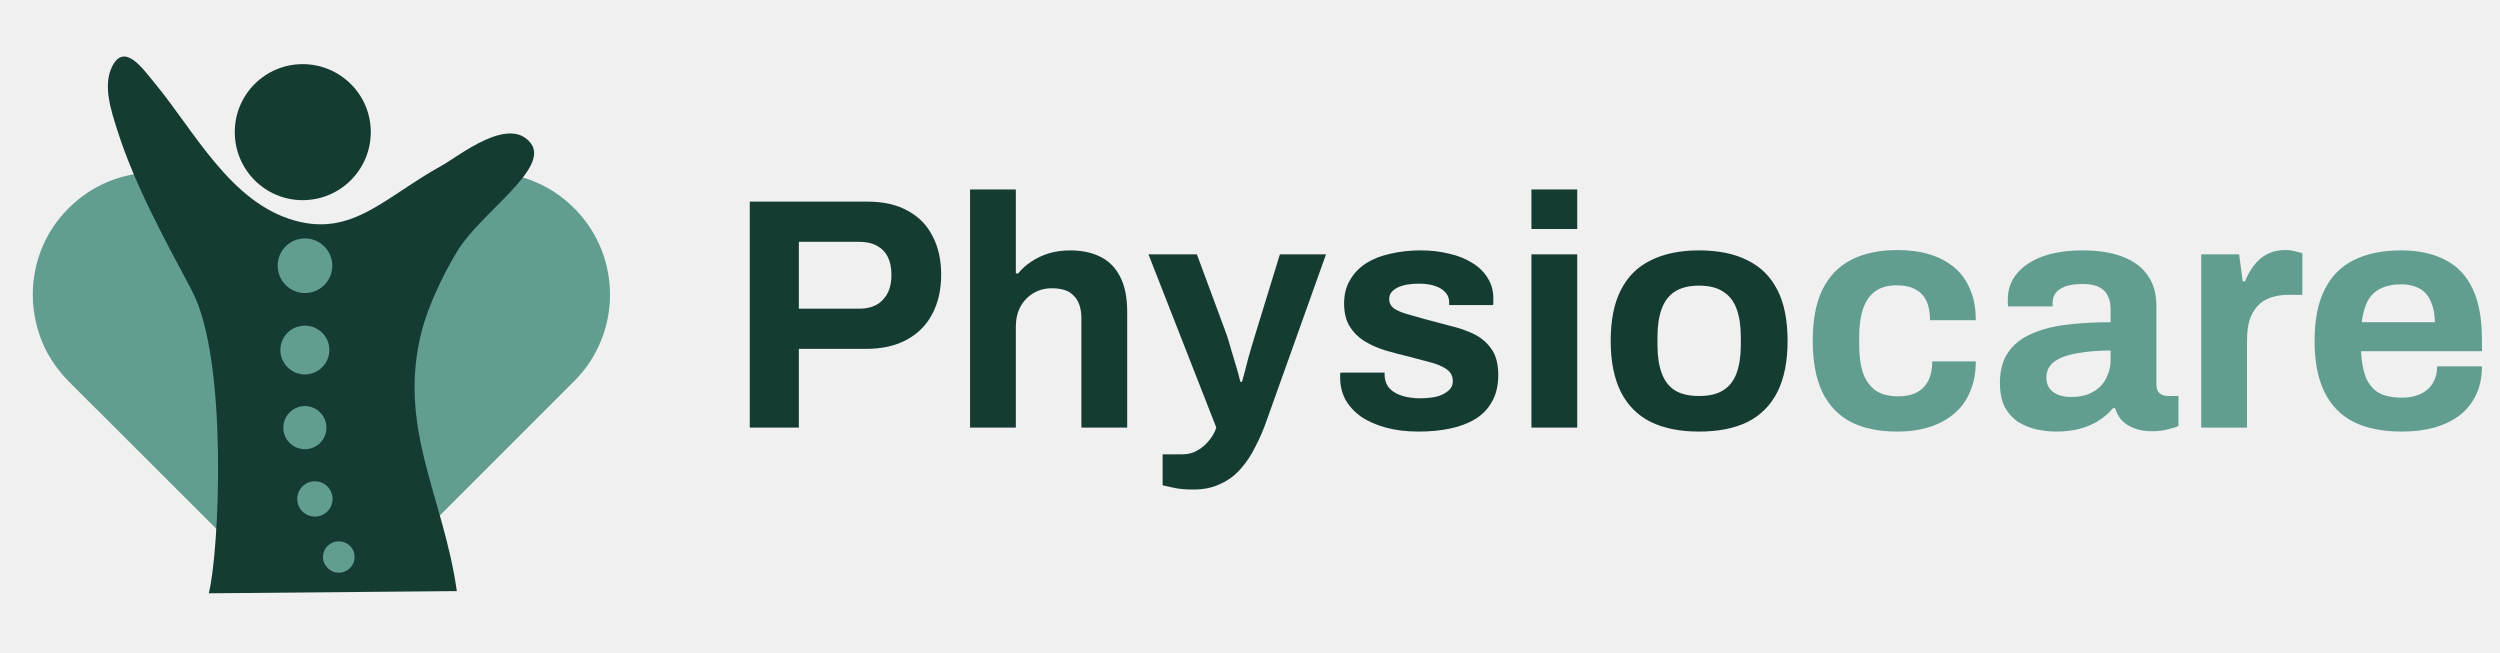
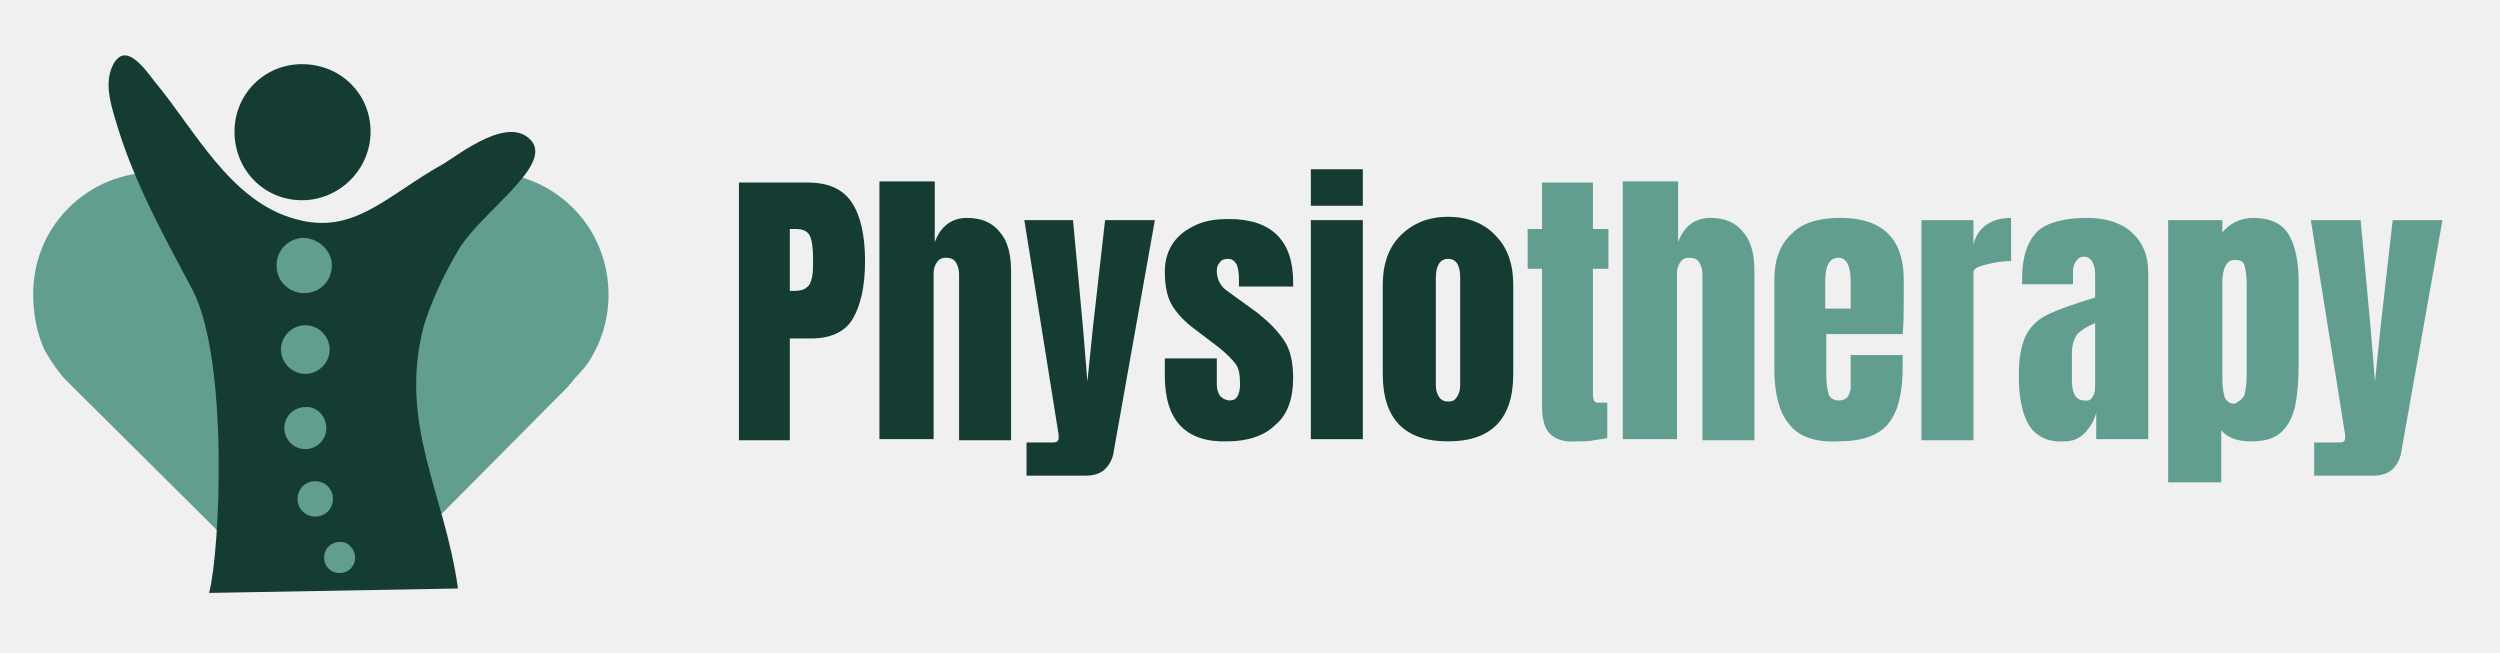
- <svg xmlns="http://www.w3.org/2000/svg" width="226" height="59" viewBox="0 0 226 59" fill="none">
-   <path d="M67.78 38.657V18.227H78.411C79.88 18.227 81.102 18.506 82.074 19.061C83.067 19.597 83.811 20.362 84.308 21.354C84.824 22.327 85.082 23.489 85.082 24.839C85.082 26.189 84.814 27.37 84.278 28.383C83.762 29.375 82.998 30.149 81.985 30.705C80.972 31.261 79.732 31.539 78.262 31.539H72.217V38.657H67.78ZM72.217 27.906H77.667C78.6 27.906 79.315 27.638 79.811 27.102C80.327 26.566 80.585 25.822 80.585 24.869C80.585 24.213 80.476 23.667 80.258 23.231C80.039 22.794 79.712 22.456 79.275 22.218C78.858 21.98 78.322 21.861 77.667 21.861H72.217V27.906ZM87.693 38.657V17.126H91.832V24.72H92.041C92.378 24.303 92.775 23.945 93.232 23.648C93.708 23.33 94.234 23.082 94.81 22.903C95.406 22.724 96.051 22.635 96.746 22.635C97.778 22.635 98.682 22.824 99.456 23.201C100.23 23.578 100.826 24.174 101.243 24.988C101.68 25.802 101.898 26.864 101.898 28.174V38.657H97.758V28.829C97.758 28.333 97.699 27.916 97.58 27.578C97.461 27.221 97.282 26.933 97.044 26.715C96.825 26.477 96.547 26.308 96.21 26.209C95.872 26.109 95.495 26.06 95.078 26.06C94.463 26.06 93.907 26.209 93.41 26.506C92.914 26.804 92.527 27.211 92.249 27.727C91.971 28.244 91.832 28.839 91.832 29.514V38.657H87.693ZM107.871 44.255C107.136 44.255 106.521 44.196 106.024 44.077C105.548 43.977 105.24 43.908 105.101 43.868V41.069H106.918C107.414 41.069 107.861 40.95 108.258 40.712C108.655 40.493 109.002 40.195 109.3 39.818C109.598 39.461 109.816 39.074 109.955 38.657L103.821 22.992H108.198L110.879 30.229C110.998 30.566 111.127 30.993 111.266 31.509C111.424 32.006 111.583 32.532 111.742 33.088C111.901 33.624 112.03 34.1 112.129 34.517H112.278C112.358 34.239 112.447 33.912 112.546 33.535C112.645 33.157 112.745 32.77 112.844 32.373C112.963 31.976 113.072 31.599 113.172 31.241C113.291 30.864 113.39 30.537 113.469 30.259L115.703 22.992H119.872L114.541 37.912C114.244 38.786 113.896 39.6 113.499 40.354C113.122 41.129 112.675 41.803 112.159 42.379C111.643 42.975 111.027 43.431 110.313 43.749C109.618 44.087 108.804 44.255 107.871 44.255ZM128.237 39.014C127.145 39.014 126.162 38.895 125.288 38.657C124.415 38.419 123.67 38.091 123.055 37.674C122.439 37.237 121.963 36.721 121.625 36.125C121.308 35.53 121.149 34.855 121.149 34.1C121.149 34.021 121.149 33.941 121.149 33.862C121.149 33.783 121.159 33.723 121.179 33.683H125.169C125.169 33.723 125.169 33.763 125.169 33.803C125.169 33.842 125.169 33.882 125.169 33.922C125.189 34.418 125.348 34.825 125.646 35.143C125.944 35.441 126.331 35.659 126.807 35.798C127.304 35.937 127.82 36.006 128.356 36.006C128.832 36.006 129.289 35.967 129.726 35.887C130.182 35.788 130.56 35.619 130.857 35.381C131.175 35.143 131.334 34.835 131.334 34.458C131.334 33.981 131.135 33.614 130.738 33.356C130.361 33.098 129.855 32.889 129.219 32.73C128.604 32.572 127.929 32.393 127.194 32.194C126.519 32.036 125.844 31.857 125.169 31.658C124.494 31.44 123.879 31.162 123.323 30.825C122.787 30.487 122.35 30.05 122.013 29.514C121.675 28.958 121.506 28.263 121.506 27.43C121.506 26.616 121.685 25.911 122.042 25.315C122.4 24.7 122.886 24.194 123.502 23.796C124.137 23.399 124.871 23.111 125.705 22.933C126.559 22.734 127.472 22.635 128.445 22.635C129.358 22.635 130.212 22.734 131.006 22.933C131.8 23.111 132.495 23.389 133.091 23.767C133.686 24.124 134.153 24.581 134.49 25.137C134.828 25.673 134.997 26.278 134.997 26.953C134.997 27.092 134.997 27.221 134.997 27.34C134.997 27.459 134.987 27.539 134.967 27.578H131.006V27.34C131.006 26.983 130.897 26.685 130.679 26.447C130.46 26.189 130.143 25.99 129.726 25.851C129.329 25.712 128.842 25.643 128.266 25.643C127.869 25.643 127.502 25.673 127.165 25.732C126.847 25.792 126.569 25.881 126.331 26C126.092 26.119 125.904 26.268 125.765 26.447C125.646 26.606 125.586 26.804 125.586 27.043C125.586 27.38 125.725 27.658 126.003 27.876C126.301 28.075 126.688 28.244 127.165 28.383C127.641 28.521 128.167 28.67 128.743 28.829C129.458 29.028 130.202 29.226 130.976 29.425C131.771 29.604 132.505 29.852 133.18 30.169C133.855 30.487 134.401 30.944 134.818 31.539C135.235 32.115 135.443 32.899 135.443 33.892C135.443 34.845 135.255 35.649 134.878 36.304C134.52 36.959 134.014 37.485 133.359 37.883C132.704 38.279 131.939 38.567 131.066 38.746C130.192 38.925 129.249 39.014 128.237 39.014ZM138.441 20.699V17.126H142.581V20.699H138.441ZM138.441 38.657V22.992H142.581V38.657H138.441ZM153.588 39.014C151.88 39.014 150.431 38.726 149.24 38.151C148.048 37.555 147.145 36.651 146.53 35.441C145.914 34.21 145.606 32.671 145.606 30.825C145.606 28.939 145.914 27.4 146.53 26.209C147.145 24.997 148.048 24.104 149.24 23.528C150.431 22.933 151.88 22.635 153.588 22.635C155.335 22.635 156.794 22.933 157.965 23.528C159.156 24.104 160.06 24.997 160.675 26.209C161.291 27.4 161.598 28.939 161.598 30.825C161.598 32.671 161.291 34.21 160.675 35.441C160.06 36.651 159.156 37.555 157.965 38.151C156.794 38.726 155.335 39.014 153.588 39.014ZM153.588 35.798C154.501 35.798 155.225 35.629 155.761 35.292C156.317 34.954 156.724 34.438 156.982 33.743C157.241 33.048 157.37 32.194 157.37 31.182V30.467C157.37 29.455 157.241 28.601 156.982 27.906C156.724 27.211 156.317 26.695 155.761 26.358C155.225 26 154.501 25.822 153.588 25.822C152.694 25.822 151.969 26 151.414 26.358C150.878 26.695 150.48 27.211 150.222 27.906C149.964 28.601 149.835 29.455 149.835 30.467V31.182C149.835 32.194 149.964 33.048 150.222 33.743C150.48 34.438 150.878 34.954 151.414 35.292C151.969 35.629 152.694 35.798 153.588 35.798Z" fill="#153C33" />
-   <path d="M171.524 39.014C169.856 39.014 168.456 38.726 167.325 38.151C166.193 37.555 165.329 36.651 164.734 35.441C164.158 34.21 163.87 32.671 163.87 30.825C163.87 28.939 164.158 27.4 164.734 26.209C165.329 24.997 166.193 24.094 167.325 23.499C168.476 22.903 169.876 22.605 171.524 22.605C172.596 22.605 173.559 22.734 174.412 22.992C175.286 23.25 176.04 23.648 176.676 24.184C177.311 24.72 177.787 25.385 178.105 26.179C178.443 26.953 178.611 27.876 178.611 28.948H174.472C174.472 28.234 174.363 27.648 174.144 27.191C173.926 26.735 173.588 26.387 173.132 26.149C172.695 25.911 172.139 25.792 171.464 25.792C170.67 25.792 170.025 25.97 169.528 26.328C169.032 26.685 168.665 27.211 168.426 27.906C168.188 28.601 168.069 29.465 168.069 30.497V31.182C168.069 32.194 168.188 33.048 168.426 33.743C168.685 34.438 169.072 34.964 169.588 35.321C170.104 35.659 170.779 35.828 171.613 35.828C172.288 35.828 172.844 35.709 173.281 35.47C173.737 35.232 174.085 34.875 174.323 34.398C174.561 33.922 174.68 33.346 174.68 32.671H178.611C178.611 33.683 178.443 34.587 178.105 35.381C177.787 36.175 177.311 36.84 176.676 37.376C176.06 37.912 175.316 38.319 174.442 38.597C173.568 38.875 172.596 39.014 171.524 39.014ZM185.855 39.014C185.339 39.014 184.783 38.955 184.187 38.835C183.612 38.716 183.066 38.508 182.549 38.21C182.033 37.892 181.606 37.446 181.269 36.87C180.951 36.274 180.792 35.52 180.792 34.607C180.792 33.515 181.031 32.611 181.507 31.897C181.984 31.182 182.659 30.626 183.532 30.229C184.426 29.812 185.488 29.524 186.719 29.365C187.95 29.206 189.31 29.127 190.799 29.127V27.966C190.799 27.509 190.719 27.112 190.56 26.774C190.421 26.437 190.163 26.169 189.786 25.97C189.429 25.772 188.922 25.673 188.267 25.673C187.612 25.673 187.076 25.752 186.659 25.911C186.262 26.07 185.974 26.278 185.796 26.536C185.637 26.774 185.557 27.043 185.557 27.34V27.698H181.537C181.517 27.598 181.507 27.509 181.507 27.43C181.507 27.33 181.507 27.211 181.507 27.072C181.507 26.159 181.785 25.375 182.341 24.72C182.897 24.045 183.681 23.528 184.694 23.171C185.706 22.814 186.887 22.635 188.238 22.635C189.687 22.635 190.898 22.824 191.871 23.201C192.863 23.578 193.618 24.134 194.134 24.869C194.67 25.603 194.938 26.526 194.938 27.638V34.755C194.938 35.113 195.037 35.381 195.236 35.56C195.454 35.718 195.692 35.798 195.951 35.798H196.933V38.508C196.735 38.607 196.427 38.706 196.01 38.806C195.593 38.925 195.087 38.984 194.491 38.984C193.916 38.984 193.399 38.895 192.943 38.716C192.506 38.557 192.139 38.329 191.841 38.031C191.543 37.714 191.335 37.337 191.216 36.9H191.007C190.67 37.317 190.253 37.684 189.756 38.002C189.28 38.319 188.714 38.567 188.059 38.746C187.424 38.925 186.689 39.014 185.855 39.014ZM187.255 35.887C187.811 35.887 188.307 35.808 188.744 35.649C189.181 35.47 189.548 35.242 189.846 34.964C190.143 34.666 190.372 34.309 190.531 33.892C190.709 33.475 190.799 33.028 190.799 32.552V31.688C189.687 31.688 188.694 31.768 187.821 31.926C186.947 32.065 186.252 32.314 185.736 32.671C185.24 33.028 184.991 33.525 184.991 34.16C184.991 34.517 185.081 34.825 185.259 35.083C185.438 35.341 185.696 35.54 186.034 35.679C186.371 35.818 186.778 35.887 187.255 35.887ZM198.99 38.657V22.992H202.415L202.743 25.434H202.951C203.15 24.918 203.408 24.452 203.726 24.035C204.043 23.598 204.44 23.25 204.917 22.992C205.393 22.734 205.949 22.605 206.584 22.605C206.922 22.605 207.23 22.645 207.508 22.724C207.786 22.784 207.994 22.843 208.133 22.903V26.655H206.852C206.237 26.655 205.691 26.745 205.215 26.923C204.758 27.082 204.371 27.34 204.053 27.698C203.735 28.055 203.497 28.492 203.338 29.008C203.199 29.524 203.13 30.13 203.13 30.825V38.657H198.99ZM217.13 39.014C215.403 39.014 213.954 38.726 212.782 38.151C211.611 37.555 210.727 36.651 210.132 35.441C209.536 34.229 209.238 32.691 209.238 30.825C209.238 28.939 209.536 27.4 210.132 26.209C210.727 24.997 211.601 24.104 212.752 23.528C213.924 22.933 215.353 22.635 217.041 22.635C218.629 22.635 219.969 22.923 221.061 23.499C222.153 24.055 222.977 24.928 223.533 26.119C224.089 27.291 224.367 28.809 224.367 30.676V31.748H213.437C213.477 32.661 213.616 33.435 213.854 34.071C214.112 34.706 214.5 35.182 215.016 35.5C215.552 35.798 216.257 35.947 217.13 35.947C217.607 35.947 218.033 35.887 218.411 35.768C218.808 35.649 219.145 35.47 219.423 35.232C219.701 34.994 219.92 34.696 220.078 34.339C220.237 33.981 220.317 33.574 220.317 33.118H224.367C224.367 34.11 224.188 34.974 223.831 35.709C223.473 36.443 222.977 37.059 222.342 37.555C221.706 38.031 220.942 38.399 220.049 38.657C219.175 38.895 218.202 39.014 217.13 39.014ZM213.497 29.127H220.108C220.108 28.532 220.029 28.015 219.87 27.578C219.731 27.142 219.532 26.784 219.274 26.506C219.016 26.229 218.699 26.03 218.321 25.911C217.964 25.772 217.557 25.702 217.1 25.702C216.346 25.702 215.711 25.831 215.194 26.09C214.698 26.328 214.311 26.705 214.033 27.221C213.775 27.718 213.596 28.353 213.497 29.127Z" fill="#619E90" />
-   <g clip-path="url(#clip0_106_34)">
-     <path d="M29.044 52.726C26.12 52.726 23.306 51.574 21.245 49.491L6.178 34.447C5.927 34.196 5.691 33.93 5.469 33.649C4.937 33.007 4.472 32.297 4.095 31.544C3.342 29.993 2.965 28.309 2.965 26.625C2.965 23.811 4.029 20.975 6.2 18.826C10.499 14.505 17.5 14.505 21.821 18.826L29.044 26.071L36.29 18.826C40.61 14.505 47.612 14.505 51.91 18.826C55.345 22.26 56.054 27.423 53.993 31.544C53.639 32.297 53.173 33.007 52.62 33.671C52.398 33.937 52.162 34.196 51.91 34.447L51.312 35.045L36.866 49.491C34.783 51.574 31.991 52.726 29.044 52.726Z" fill="#619E90" />
-     <path d="M18.874 53.635C19.827 49.89 20.647 32.497 17.345 26.271C14.886 21.618 12.227 16.854 10.609 11.78C10.078 10.096 9.258 7.747 10.144 5.997C11.252 3.803 12.914 6.218 13.977 7.504C17.545 11.802 20.824 18.316 26.629 19.934C31.88 21.418 34.783 17.807 40.012 14.926C41.541 14.062 46.039 10.406 47.989 12.954C49.717 15.259 43.446 19.225 41.341 22.703C39.923 25.03 38.727 27.733 38.173 29.727C35.824 38.59 40.078 44.772 41.297 53.435" fill="#153C33" />
-     <path d="M33.52 11.935C33.52 15.348 30.75 18.095 27.36 18.095C23.97 18.095 21.223 15.348 21.223 11.935C21.223 8.545 23.97 5.798 27.36 5.798C30.75 5.798 33.52 8.545 33.52 11.935Z" fill="#153C33" />
-     <path d="M30.041 24.011C30.041 25.384 28.933 26.492 27.56 26.492C26.208 26.492 25.1 25.384 25.1 24.011C25.1 22.659 26.208 21.551 27.56 21.551C28.933 21.551 30.041 22.659 30.041 24.011Z" fill="#619E90" />
-     <path d="M29.775 31.633C29.775 32.852 28.778 33.849 27.56 33.849C26.341 33.849 25.344 32.852 25.344 31.633C25.344 30.414 26.341 29.439 27.56 29.439C28.778 29.439 29.775 30.414 29.775 31.633Z" fill="#619E90" />
-     <path d="M29.509 38.657C29.509 39.743 28.645 40.607 27.56 40.607C26.496 40.607 25.61 39.743 25.61 38.657C25.61 37.593 26.496 36.707 27.56 36.707C28.645 36.707 29.509 37.593 29.509 38.657Z" fill="#619E90" />
-     <path d="M30.063 45.105C30.063 45.991 29.354 46.7 28.468 46.7C27.582 46.7 26.873 45.991 26.873 45.105C26.873 44.218 27.582 43.509 28.468 43.509C29.354 43.509 30.063 44.218 30.063 45.105Z" fill="#619E90" />
-     <path d="M32.058 50.356C32.058 51.131 31.415 51.774 30.617 51.774C29.842 51.774 29.199 51.131 29.199 50.356C29.199 49.558 29.842 48.938 30.617 48.938C31.415 48.938 32.058 49.558 32.058 50.356Z" fill="#619E90" />
+ <svg xmlns="http://www.w3.org/2000/svg" xmlns:xlink="http://www.w3.org/1999/xlink" version="1.1" id="Layer_1" x="0px" y="0px" viewBox="0 0 226 59" style="enable-background:new 0 0 226 59;" xml:space="preserve">
+   <style type="text/css">
+ 	.st0{clip-path:url(#SVGID_00000112591831555163775700000003570573870241938604_);}
+ 	.st1{fill:#619E90;}
+ 	.st2{fill:#153C33;}
+ </style>
+   <g>
+     <defs>
+       <rect id="SVGID_1_" x="2.9" y="5" width="52.3" height="48.7" />
+     </defs>
+     <clipPath id="SVGID_00000140004158060668063140000005297949593898133913_">
+       <use xlink:href="#SVGID_1_" style="overflow:visible;" />
+     </clipPath>
+     <g style="clip-path:url(#SVGID_00000140004158060668063140000005297949593898133913_);">
+       <path class="st1" d="M29,52.7c-2.9,0-5.7-1.2-7.8-3.2l-15.1-15c-0.3-0.3-0.5-0.5-0.7-0.8c-0.5-0.6-1-1.4-1.4-2.1    C3.3,30,3,28.3,3,26.6C3,23.8,4,21,6.2,18.8c4.3-4.3,11.3-4.3,15.6,0l7.2,7.2l7.2-7.2c4.3-4.3,11.3-4.3,15.6,0    c3.4,3.4,4.1,8.6,2.1,12.7c-0.4,0.8-0.8,1.5-1.4,2.1c-0.2,0.3-0.5,0.5-0.7,0.8L51.3,35L36.9,49.5C34.8,51.6,32,52.7,29,52.7z" />
+       <path class="st2" d="M18.9,53.6c1-3.7,1.8-21.1-1.5-27.4c-2.5-4.7-5.1-9.4-6.7-14.5c-0.5-1.7-1.4-4-0.5-5.8    c1.1-2.2,2.8,0.2,3.8,1.5c3.6,4.3,6.8,10.8,12.7,12.4c5.3,1.5,8.2-2.1,13.4-5c1.5-0.9,6-4.5,8-2c1.7,2.3-4.5,6.3-6.6,9.7    c-1.4,2.3-2.6,5-3.2,7c-2.3,8.9,1.9,15,3.1,23.7" />
+       <path class="st2" d="M33.5,11.9c0,3.4-2.8,6.2-6.2,6.2c-3.4,0-6.1-2.7-6.1-6.2c0-3.4,2.7-6.1,6.1-6.1C30.8,5.8,33.5,8.5,33.5,11.9    z" />
+       <path class="st1" d="M30,24c0,1.4-1.1,2.5-2.5,2.5c-1.4,0-2.5-1.1-2.5-2.5c0-1.4,1.1-2.5,2.5-2.5C28.9,21.6,30,22.7,30,24z" />
+       <path class="st1" d="M29.8,31.6c0,1.2-1,2.2-2.2,2.2c-1.2,0-2.2-1-2.2-2.2c0-1.2,1-2.2,2.2-2.2C28.8,29.4,29.8,30.4,29.8,31.6z" />
+       <path class="st1" d="M29.5,38.7c0,1.1-0.9,1.9-1.9,1.9c-1.1,0-1.9-0.9-1.9-1.9c0-1.1,0.9-1.9,1.9-1.9    C28.6,36.7,29.5,37.6,29.5,38.7z" />
+       <path class="st1" d="M30.1,45.1c0,0.9-0.7,1.6-1.6,1.6c-0.9,0-1.6-0.7-1.6-1.6s0.7-1.6,1.6-1.6C29.4,43.5,30.1,44.2,30.1,45.1z" />
+       <path class="st1" d="M32.1,50.4c0,0.8-0.6,1.4-1.4,1.4c-0.8,0-1.4-0.6-1.4-1.4c0-0.8,0.6-1.4,1.4-1.4    C31.4,48.9,32.1,49.6,32.1,50.4z" />
+     </g>
  </g>
-   <defs>
-     <clipPath id="clip0_106_34">
-       <rect width="52.291" height="48.746" fill="white" transform="translate(2.85449 5)" />
-     </clipPath>
-   </defs>
+   <g>
+     <path class="st2" d="M66.9,16.5H73c1.9,0,3.2,0.6,4,1.8c0.8,1.2,1.2,3,1.2,5.3c0,2.3-0.4,4-1.1,5.2c-0.7,1.2-2,1.8-3.8,1.8h-1.9   v9.2h-4.6V16.5z M71.7,26.3c0.6,0,1-0.1,1.2-0.3c0.3-0.2,0.4-0.5,0.5-0.9c0.1-0.4,0.1-0.9,0.1-1.7c0-1-0.1-1.7-0.3-2.1   c-0.2-0.4-0.6-0.6-1.3-0.6h-0.5v5.6H71.7z" />
+     <path class="st2" d="M79.6,16.4h4.9v5.5c0.5-1.4,1.5-2.2,2.9-2.2c1.3,0,2.3,0.4,3,1.3c0.7,0.8,1,2,1,3.5v15.3h-4.7v-15   c0-0.4-0.1-0.8-0.3-1.1c-0.2-0.3-0.5-0.4-0.9-0.4c-0.3,0-0.6,0.1-0.8,0.4c-0.2,0.3-0.3,0.6-0.3,1v15h-4.9V16.4z" />
+     <path class="st2" d="M92.9,40h2.3c0.3,0,0.5-0.1,0.5-0.4c0-0.1,0-0.2,0-0.3l-3.1-19.4H97l0.9,9.7l0.4,4.9l0.5-4.9l1.1-9.7h4.5   l-3.7,20.8c-0.1,0.8-0.4,1.3-0.8,1.7c-0.4,0.4-1,0.6-1.8,0.6h-5.3V40z" />
+     <path class="st2" d="M105.3,34l0-1.6h4.7l0,2.3c0,0.5,0.1,0.8,0.3,1.1c0.2,0.2,0.5,0.4,0.9,0.4c0.6,0,0.9-0.5,0.9-1.5   c0-0.8-0.1-1.4-0.4-1.8c-0.3-0.4-0.8-0.9-1.4-1.4l-2.5-1.9c-0.9-0.7-1.5-1.4-1.9-2.1c-0.4-0.7-0.6-1.7-0.6-3c0-1,0.3-1.9,0.8-2.6   c0.5-0.7,1.2-1.2,2.1-1.6c0.9-0.4,1.9-0.5,2.9-0.5c3.8,0,5.8,1.9,5.8,5.7v0.4h-4.9v-0.8c0-0.5-0.1-0.9-0.2-1.2   c-0.2-0.3-0.4-0.5-0.8-0.5c-0.3,0-0.6,0.1-0.7,0.3c-0.2,0.2-0.3,0.4-0.3,0.8c0,0.7,0.3,1.3,0.8,1.7l2.9,2.1c1,0.8,1.8,1.6,2.4,2.5   c0.6,0.9,0.8,2.1,0.8,3.4c0,1.8-0.5,3.3-1.6,4.2c-1,1-2.5,1.5-4.4,1.5C107.2,40,105.3,38,105.3,34z" />
+     <path class="st2" d="M118.5,18.6v-3.3h4.7v3.3H118.5z M118.5,39.7V19.9h4.7v19.8H118.5z" />
+     <path class="st2" d="M125,33.8v-8c0-1.9,0.5-3.4,1.6-4.5c1.1-1.1,2.5-1.7,4.3-1.7s3.3,0.6,4.3,1.7c1.1,1.1,1.6,2.6,1.6,4.5v8   c0,4.1-2,6.1-5.9,6.1S125,37.9,125,33.8z M131.7,35.9c0.2-0.3,0.3-0.6,0.3-1.1v-9.7c0-1.2-0.4-1.7-1.1-1.7c-0.7,0-1.1,0.6-1.1,1.7   v9.7c0,0.5,0.1,0.8,0.3,1.1c0.2,0.3,0.5,0.4,0.8,0.4C131.3,36.3,131.5,36.2,131.7,35.9z" />
+     <path class="st1" d="M140.1,39.2c-0.5-0.5-0.7-1.4-0.7-2.5V24.3h-1.3v-3.6h1.3v-4.2h4.6v4.2h1.4v3.6H144v11.1c0,0.3,0,0.6,0.1,0.8   c0.1,0.2,0.2,0.2,0.4,0.2c0.2,0,0.4,0,0.5,0c0.2,0,0.3,0,0.3,0v3.2c-0.3,0.1-0.7,0.1-1.2,0.2c-0.5,0.1-1,0.1-1.5,0.1   C141.4,40,140.6,39.7,140.1,39.2z" />
+     <path class="st1" d="M146.8,16.4h4.9v5.5c0.5-1.4,1.5-2.2,2.9-2.2c1.3,0,2.3,0.4,3,1.3c0.7,0.8,1,2,1,3.5v15.3h-4.7v-15   c0-0.4-0.1-0.8-0.3-1.1c-0.2-0.3-0.5-0.4-0.9-0.4c-0.3,0-0.6,0.1-0.8,0.4c-0.2,0.3-0.3,0.6-0.3,1v15h-4.9V16.4z" />
+     <path class="st1" d="M161.7,38.3c-0.9-1.1-1.3-2.8-1.3-5v-8c0-1.8,0.5-3.2,1.6-4.2c1-1,2.5-1.4,4.4-1.4c3.8,0,5.7,1.9,5.7,5.6v1.4   c0,1.4,0,2.6-0.1,3.5h-6.9v3.8c0,0.7,0.1,1.2,0.2,1.6c0.1,0.4,0.5,0.6,0.9,0.6c0.4,0,0.6-0.1,0.8-0.3c0.2-0.2,0.2-0.5,0.3-0.7   c0-0.3,0-0.7,0-1.2v-1.9h4.7v1.1c0,2.3-0.4,4-1.3,5.1c-0.9,1.1-2.4,1.6-4.6,1.6C164,40,162.5,39.4,161.7,38.3z M167.3,27.9v-2.5   c0-1.4-0.4-2.1-1.1-2.1c-0.8,0-1.2,0.7-1.2,2.1v2.5H167.3z" />
+     <path class="st1" d="M173.7,19.9h4.7v2.2c0.2-0.8,0.6-1.4,1.2-1.8c0.6-0.4,1.3-0.6,2.2-0.6v3.9c-0.7,0-1.4,0.1-2.2,0.3   c-0.8,0.2-1.2,0.4-1.2,0.7v15.2h-4.7V19.9z" />
+     <path class="st1" d="M183.4,38.4c-0.6-1-0.9-2.5-0.9-4.4c0-1.6,0.2-2.7,0.6-3.6c0.4-0.8,1-1.4,1.7-1.8c0.7-0.4,1.8-0.8,3.3-1.3   l1.3-0.4v-0.1v-2c0-0.5-0.1-0.9-0.3-1.2c-0.2-0.3-0.5-0.4-0.7-0.4c-0.3,0-0.5,0.1-0.7,0.4c-0.2,0.2-0.3,0.6-0.3,0.9v1.2h-4.6v-0.6   c0-1.9,0.5-3.3,1.4-4.2c0.9-0.8,2.4-1.2,4.5-1.2c1.6,0,3,0.4,4,1.3c1,0.9,1.5,2.1,1.5,3.6v15.1h-4.7v-2.4c-0.2,0.8-0.6,1.4-1.1,1.9   c-0.5,0.5-1.1,0.7-1.8,0.7C185.1,40,184,39.4,183.4,38.4z M189.2,35.8c0.2-0.3,0.2-0.7,0.2-1.1v-5.5c-0.7,0.3-1.2,0.6-1.6,1   c-0.3,0.4-0.5,1-0.5,1.7v2.5c0,1.2,0.4,1.8,1.1,1.8C188.8,36.3,189.1,36.1,189.2,35.8z" />
+     <path class="st1" d="M196.1,19.9h4.8V21c0.7-0.8,1.6-1.3,2.8-1.3c1.5,0,2.6,0.5,3.2,1.5c0.6,1,0.9,2.5,0.9,4.3v7.3   c0,1.6-0.1,2.8-0.3,3.8c-0.2,1-0.6,1.8-1.2,2.4c-0.6,0.6-1.5,0.9-2.8,0.9c-1.2,0-2.1-0.3-2.7-1v4.7h-4.8V19.9z M202.9,35.7   c0.1-0.4,0.2-1,0.2-1.7v-8.4c0-0.7-0.1-1.2-0.2-1.6c-0.1-0.4-0.4-0.5-0.9-0.5c-0.7,0-1.1,0.7-1.1,2.1v8.7c0,0.7,0.1,1.2,0.2,1.6   c0.2,0.4,0.5,0.6,0.9,0.6C202.4,36.3,202.7,36.1,202.9,35.7z" />
+     <path class="st1" d="M209.2,40h2.3c0.3,0,0.5-0.1,0.5-0.4c0-0.1,0-0.2,0-0.3l-3.1-19.4h4.5l0.9,9.7l0.4,4.9l0.5-4.9l1.1-9.7h4.5   l-3.7,20.8c-0.1,0.8-0.4,1.3-0.8,1.7c-0.4,0.4-1,0.6-1.8,0.6h-5.3V40z" />
+   </g>
</svg>
